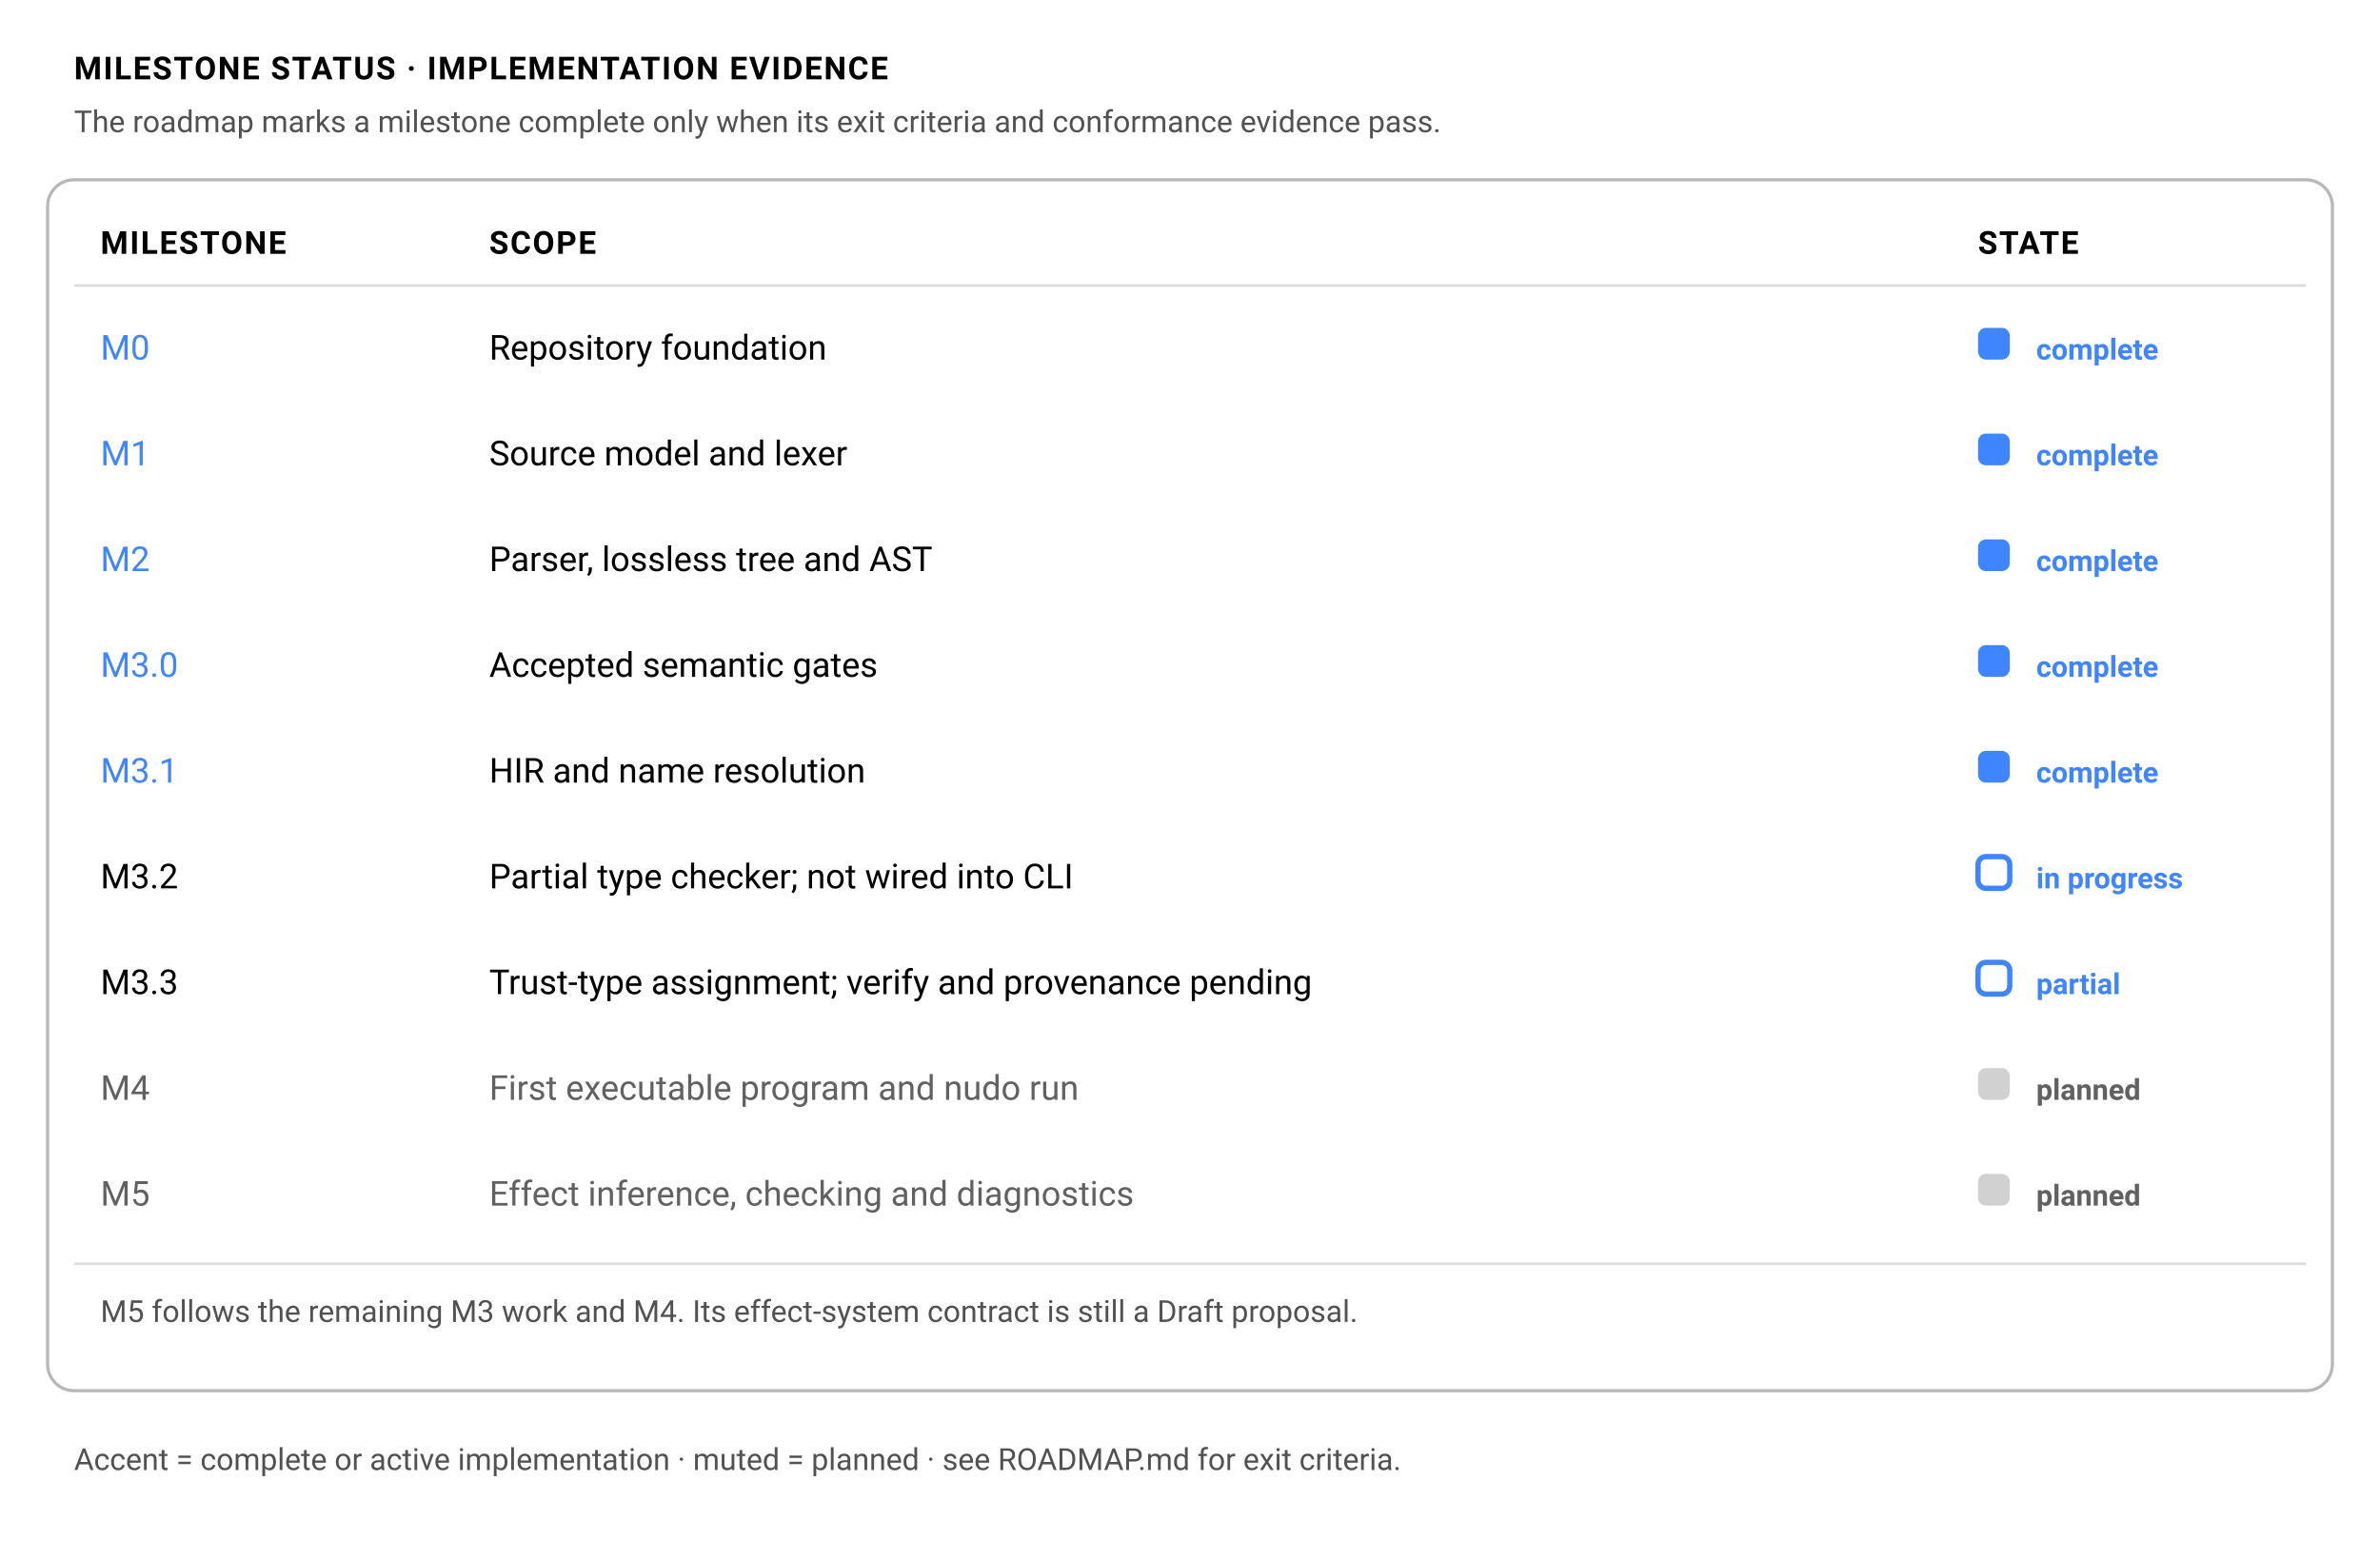
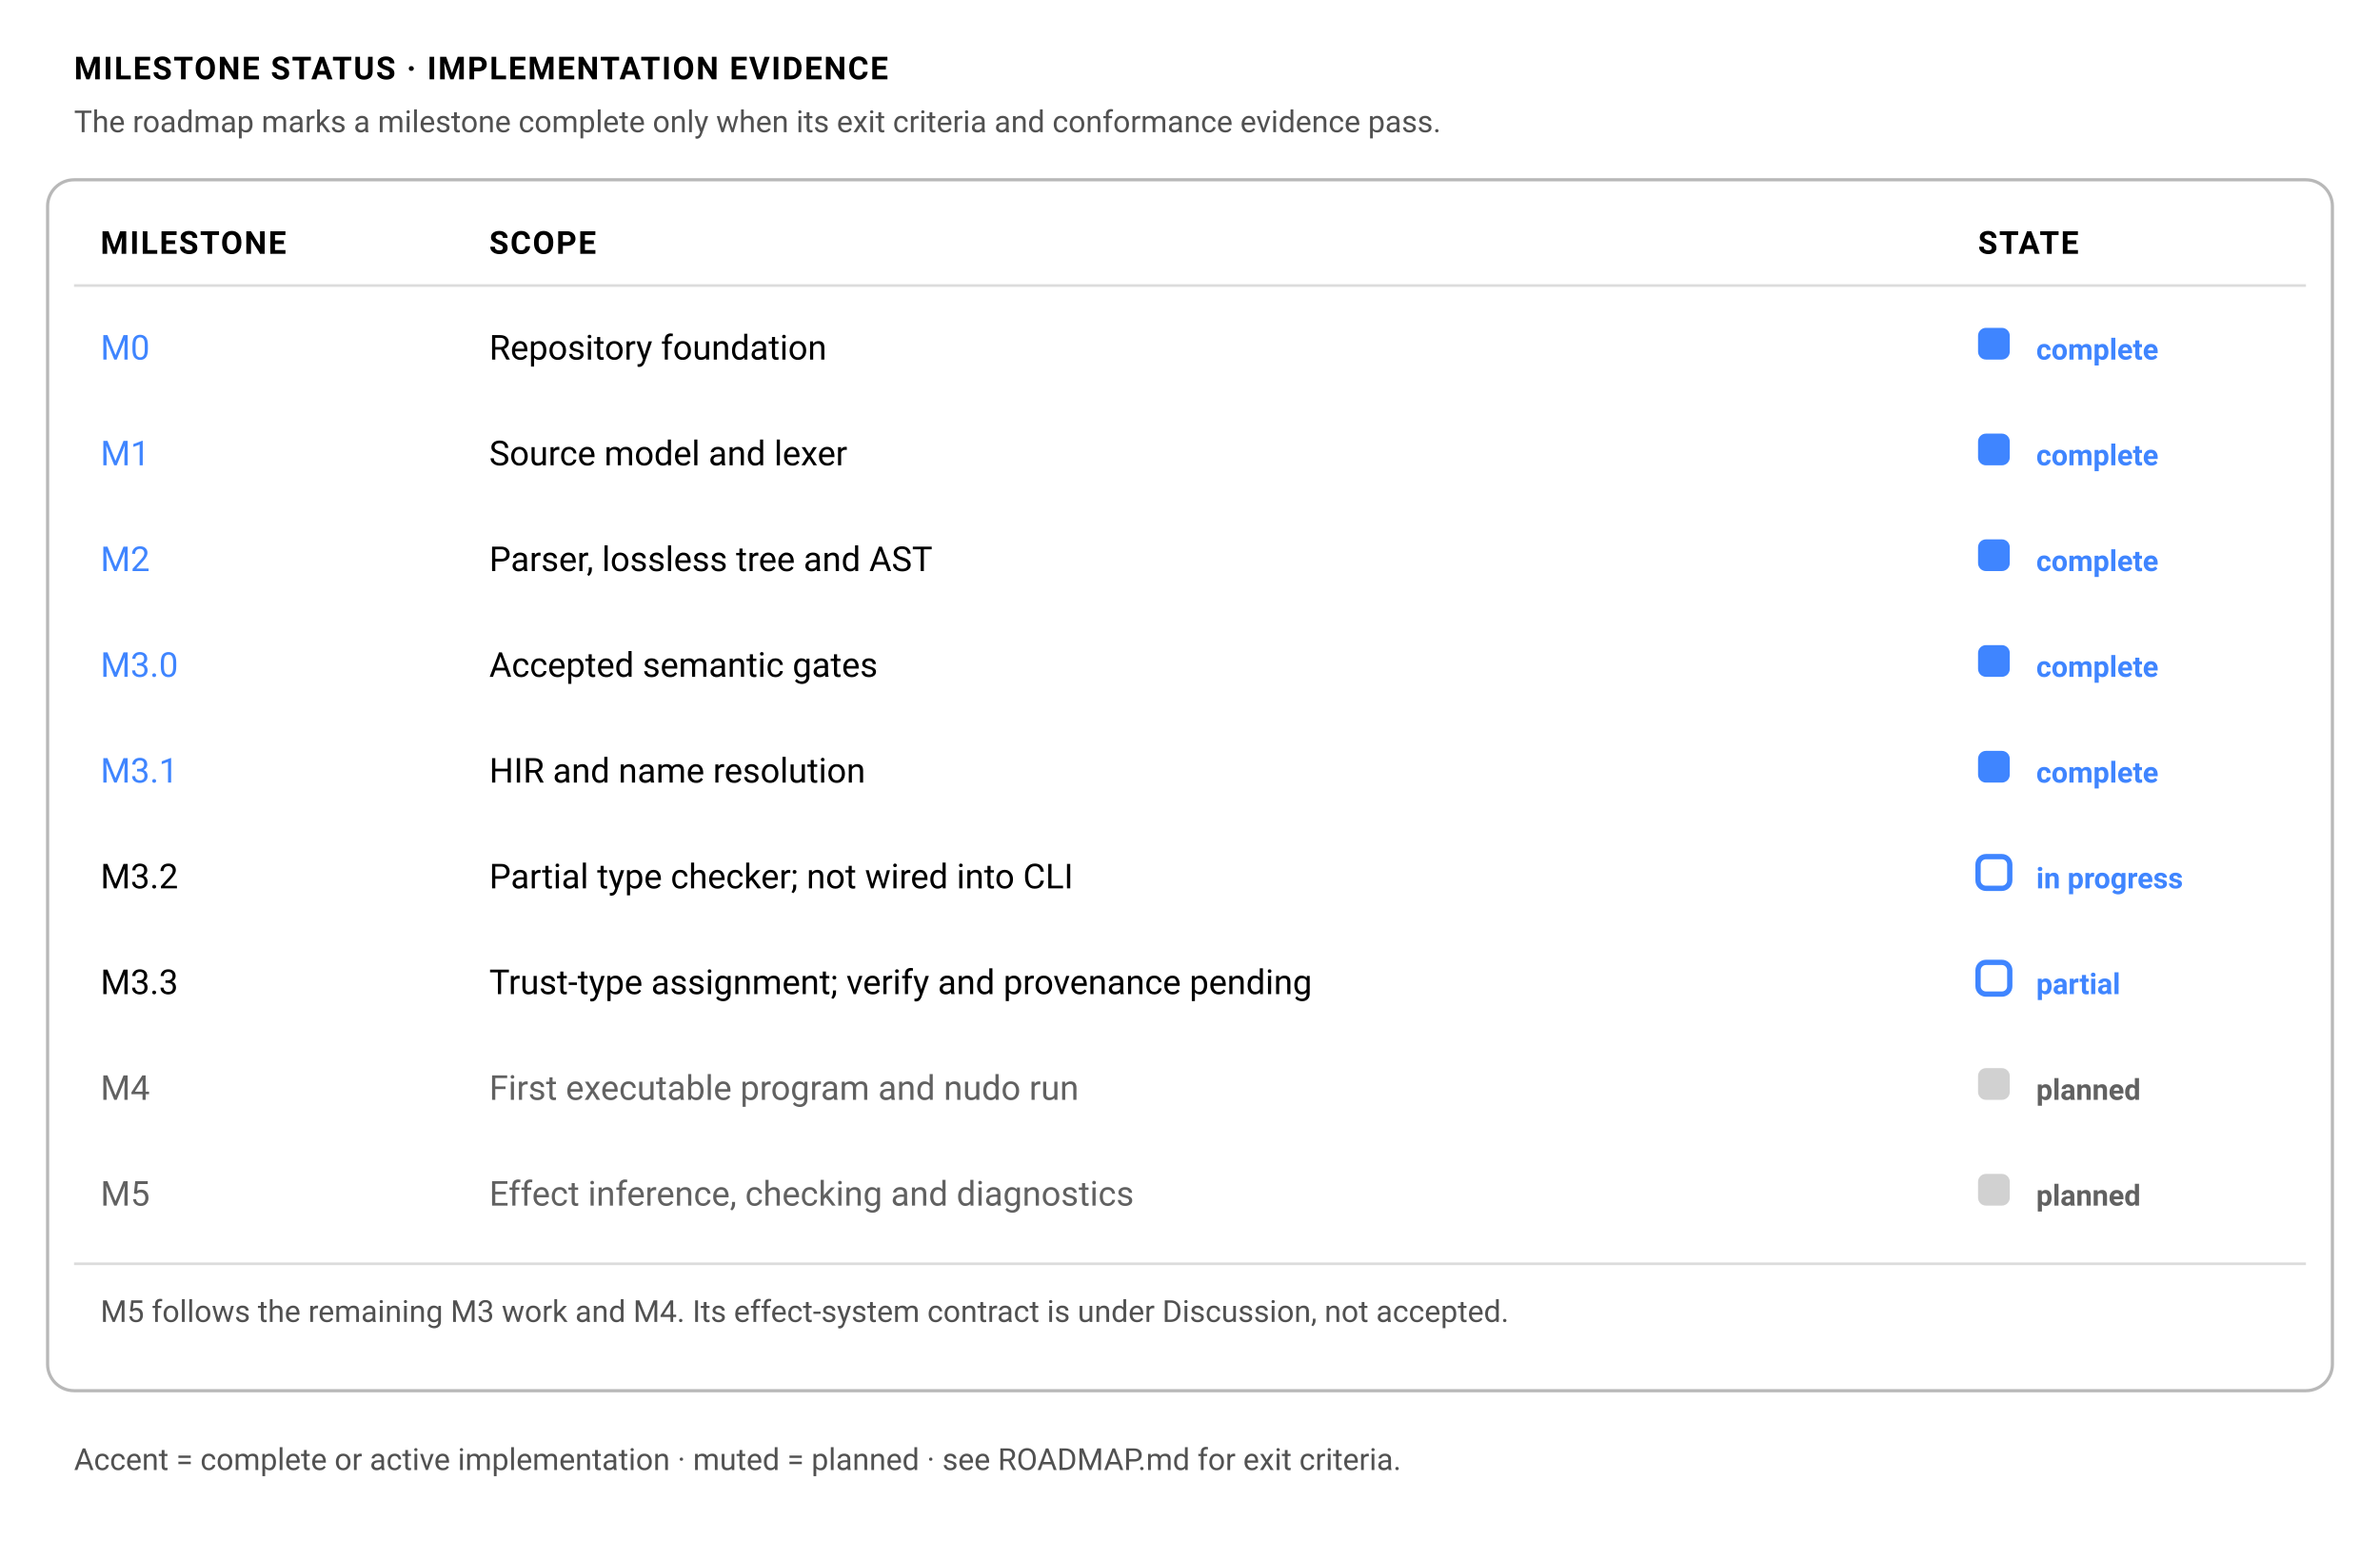
<svg xmlns="http://www.w3.org/2000/svg" viewBox="0 0 900 590" role="img" aria-labelledby="status-title status-desc">
  <style>
  .head { font: 700 12px system-ui, -apple-system, "Segoe UI", Roboto, sans-serif; fill: currentColor; letter-spacing: .05em; }
  .row { font: 13px system-ui, -apple-system, "Segoe UI", Roboto, sans-serif; fill: currentColor; }
  .sub { font: 11.5px system-ui, -apple-system, "Segoe UI", Roboto, sans-serif; fill: currentColor; opacity: .68; }
  .state { font: 600 11px system-ui, -apple-system, "Segoe UI", Roboto, sans-serif; fill: currentColor; }
  .frame { fill: none; stroke: currentColor; stroke-width: 1.2; opacity: .28; rx: 10; }
  .rule { stroke: currentColor; stroke-width: 1; opacity: .14; }
  .done { fill: var(--nudo-accent, #3F85FF); }
  .active { fill: none; stroke: var(--nudo-accent, #3F85FF); stroke-width: 2; }
  .planned { fill: currentColor; opacity: .18; }
  .doneText { fill: var(--nudo-accent, #3F85FF); }
  .muted { opacity: .62; }
</style>
  <text class="head" x="28" y="30">MILESTONE STATUS · IMPLEMENTATION EVIDENCE</text>
  <text class="sub" x="28" y="50">The roadmap marks a milestone complete only when its exit criteria and conformance evidence pass.</text>
  <rect class="frame" x="18" y="68" width="864" height="458" />
  <text class="head" x="38" y="96">MILESTONE</text>
  <text class="head" x="185" y="96">SCOPE</text>
  <text class="head" x="748" y="96">STATE</text>
  <line class="rule" x1="28" y1="108" x2="872" y2="108" />
  <g>
    <text class="row doneText" x="38" y="136">M0</text>
    <text class="row" x="185" y="136">Repository foundation</text>
    <rect class="done" x="748" y="124" width="12" height="12" rx="3" />
    <text class="state doneText" x="770" y="136">complete</text>
    <text class="row doneText" x="38" y="176">M1</text>
    <text class="row" x="185" y="176">Source model and lexer</text>
    <rect class="done" x="748" y="164" width="12" height="12" rx="3" />
    <text class="state doneText" x="770" y="176">complete</text>
    <text class="row doneText" x="38" y="216">M2</text>
    <text class="row" x="185" y="216">Parser, lossless tree and AST</text>
    <rect class="done" x="748" y="204" width="12" height="12" rx="3" />
    <text class="state doneText" x="770" y="216">complete</text>
    <text class="row doneText" x="38" y="256">M3.0</text>
    <text class="row" x="185" y="256">Accepted semantic gates</text>
    <rect class="done" x="748" y="244" width="12" height="12" rx="3" />
    <text class="state doneText" x="770" y="256">complete</text>
    <text class="row doneText" x="38" y="296">M3.1</text>
    <text class="row" x="185" y="296">HIR and name resolution</text>
    <rect class="done" x="748" y="284" width="12" height="12" rx="3" />
    <text class="state doneText" x="770" y="296">complete</text>
    <text class="row" x="38" y="336">M3.2</text>
    <text class="row" x="185" y="336">Partial type checker; not wired into CLI</text>
    <rect class="active" x="748" y="324" width="12" height="12" rx="3" />
    <text class="state doneText" x="770" y="336">in progress</text>
    <text class="row" x="38" y="376">M3.3</text>
    <text class="row" x="185" y="376">Trust-type assignment; verify and provenance pending</text>
    <rect class="active" x="748" y="364" width="12" height="12" rx="3" />
    <text class="state doneText" x="770" y="376">partial</text>
    <text class="row muted" x="38" y="416">M4</text>
    <text class="row muted" x="185" y="416">First executable program and nudo run</text>
    <rect class="planned" x="748" y="404" width="12" height="12" rx="3" />
    <text class="state muted" x="770" y="416">planned</text>
    <text class="row muted" x="38" y="456">M5</text>
    <text class="row muted" x="185" y="456">Effect inference, checking and diagnostics</text>
    <rect class="planned" x="748" y="444" width="12" height="12" rx="3" />
    <text class="state muted" x="770" y="456">planned</text>
  </g>
  <line class="rule" x1="28" y1="478" x2="872" y2="478" />
-   <text class="sub" x="38" y="500">M5 follows the remaining M3 work and M4. Its effect-system contract is still a Draft proposal.</text>
+   <text class="sub" x="38" y="500">M5 follows the remaining M3 work and M4. Its effect-system contract is under Discussion, not accepted.</text>
  <text class="sub" x="28" y="556">Accent = complete or active implementation · muted = planned · see ROADMAP.md for exit criteria.</text>
</svg>
